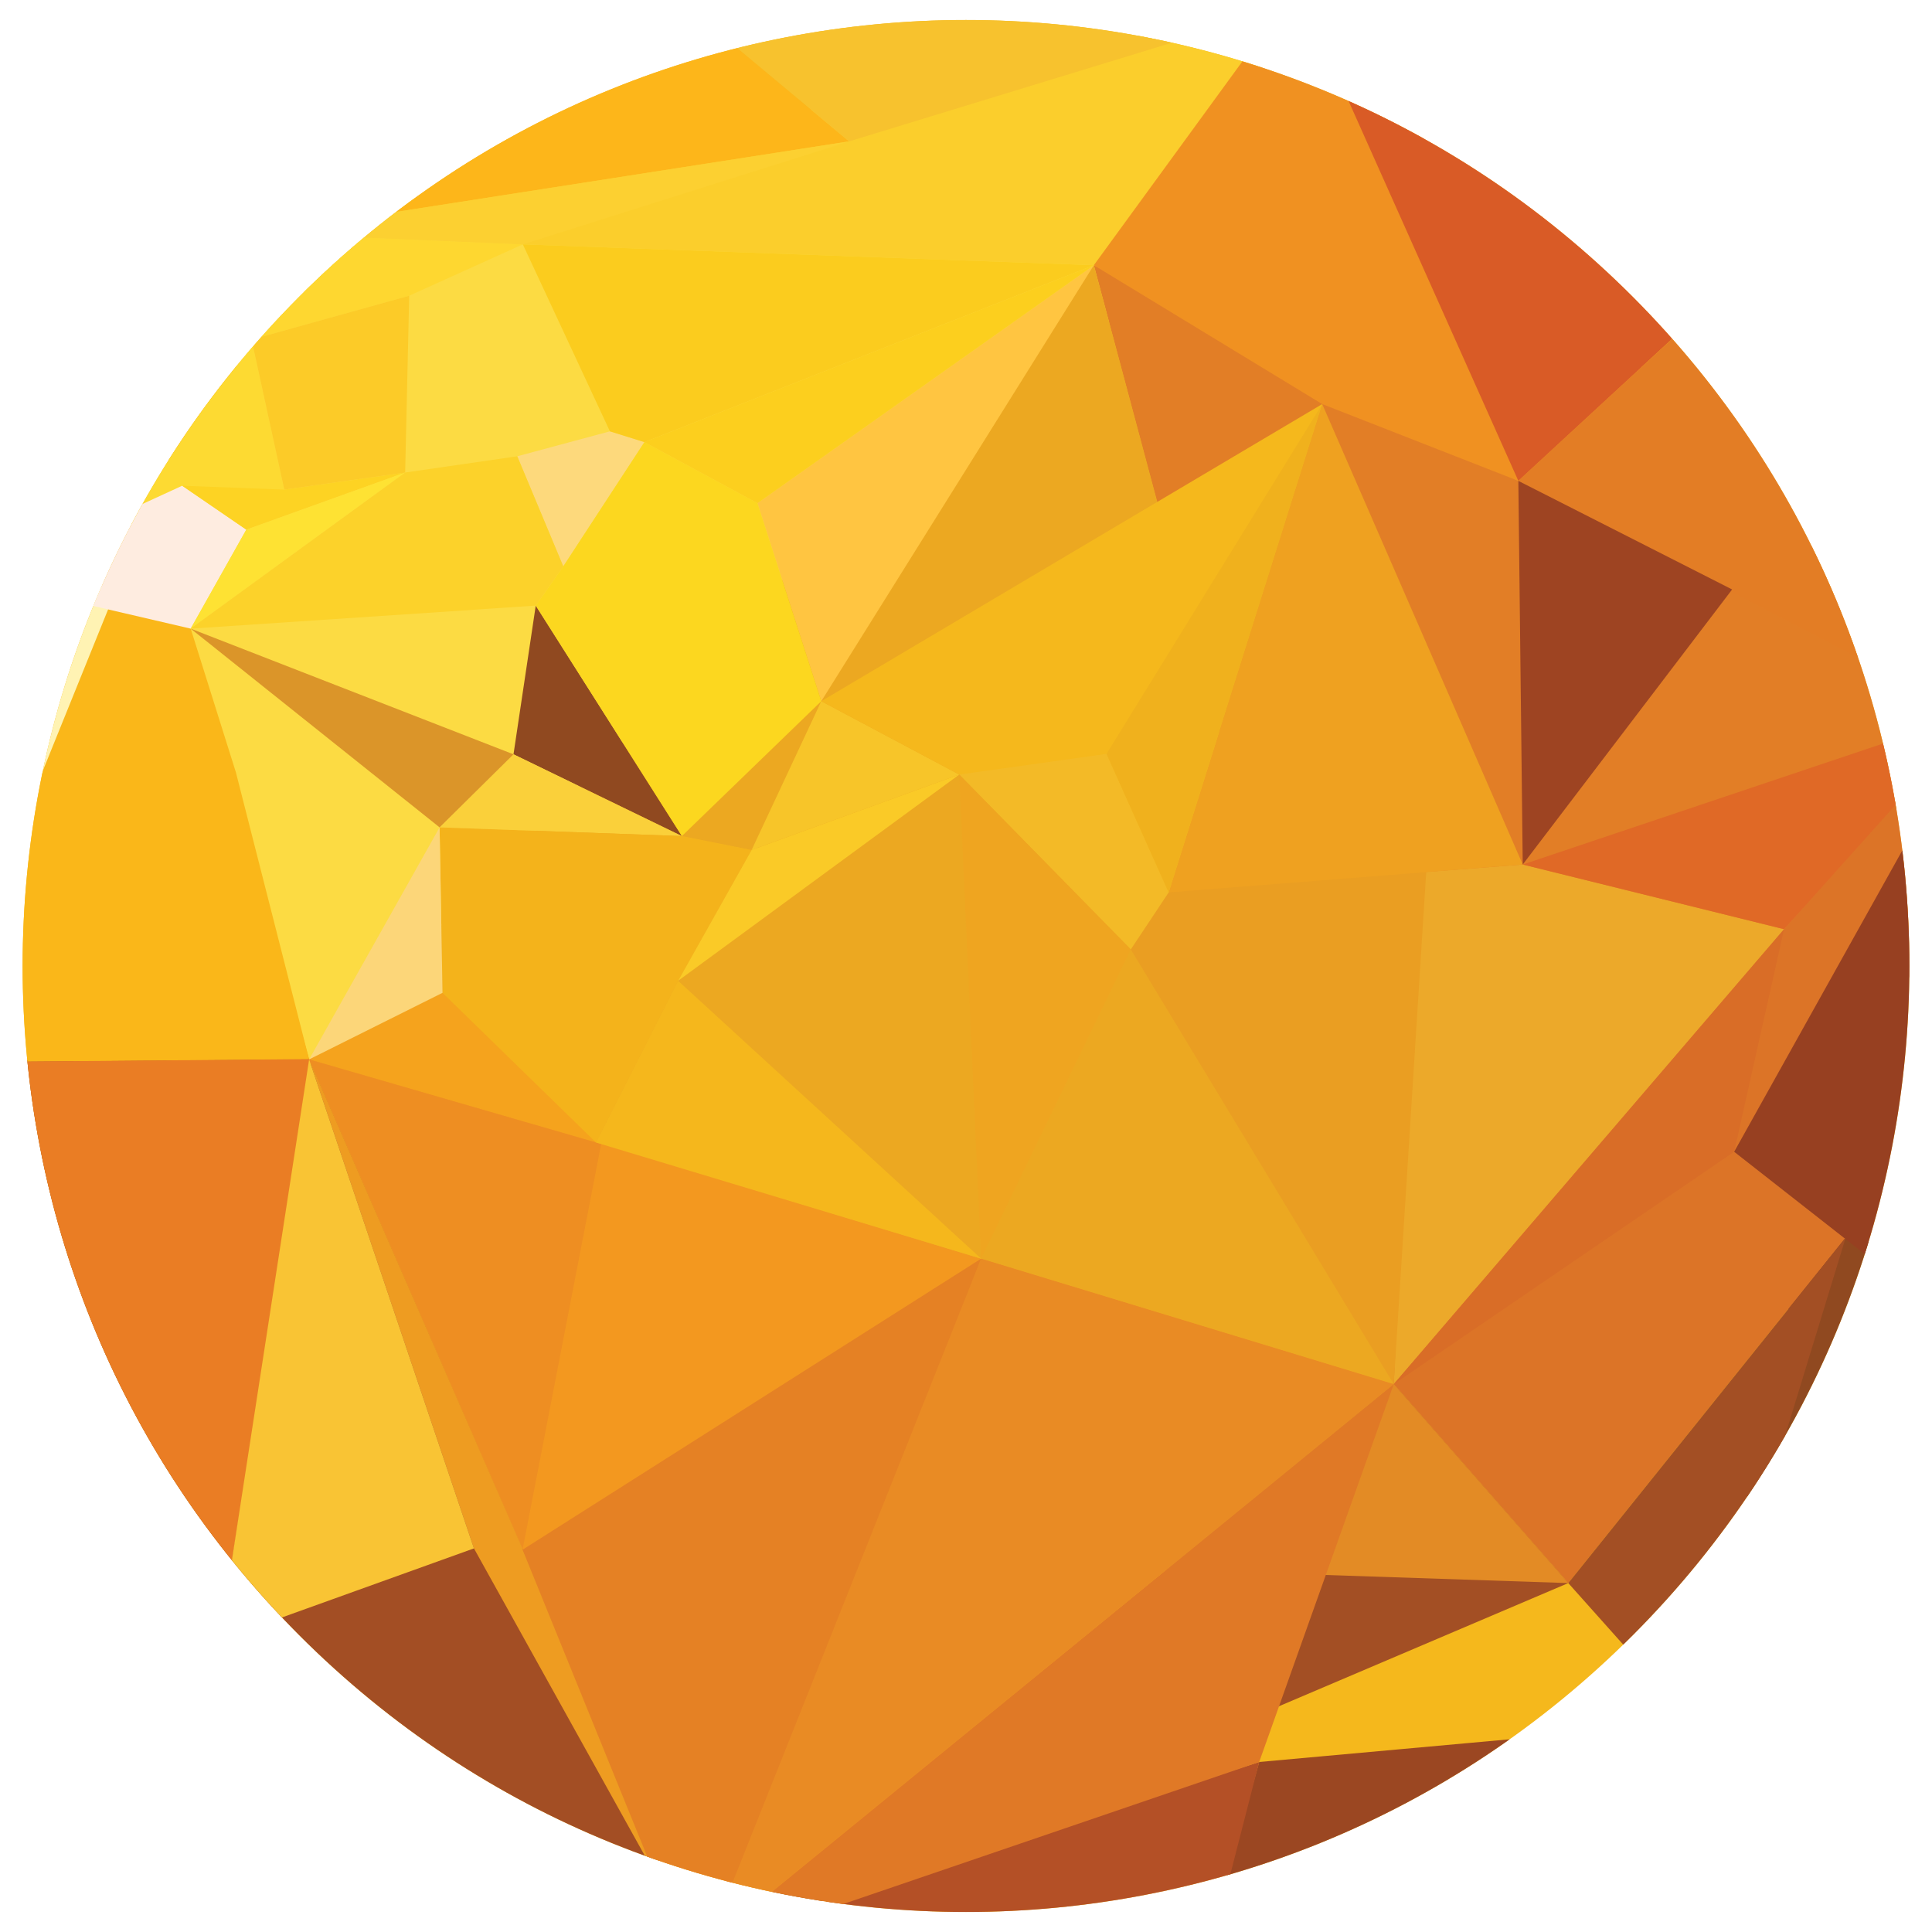
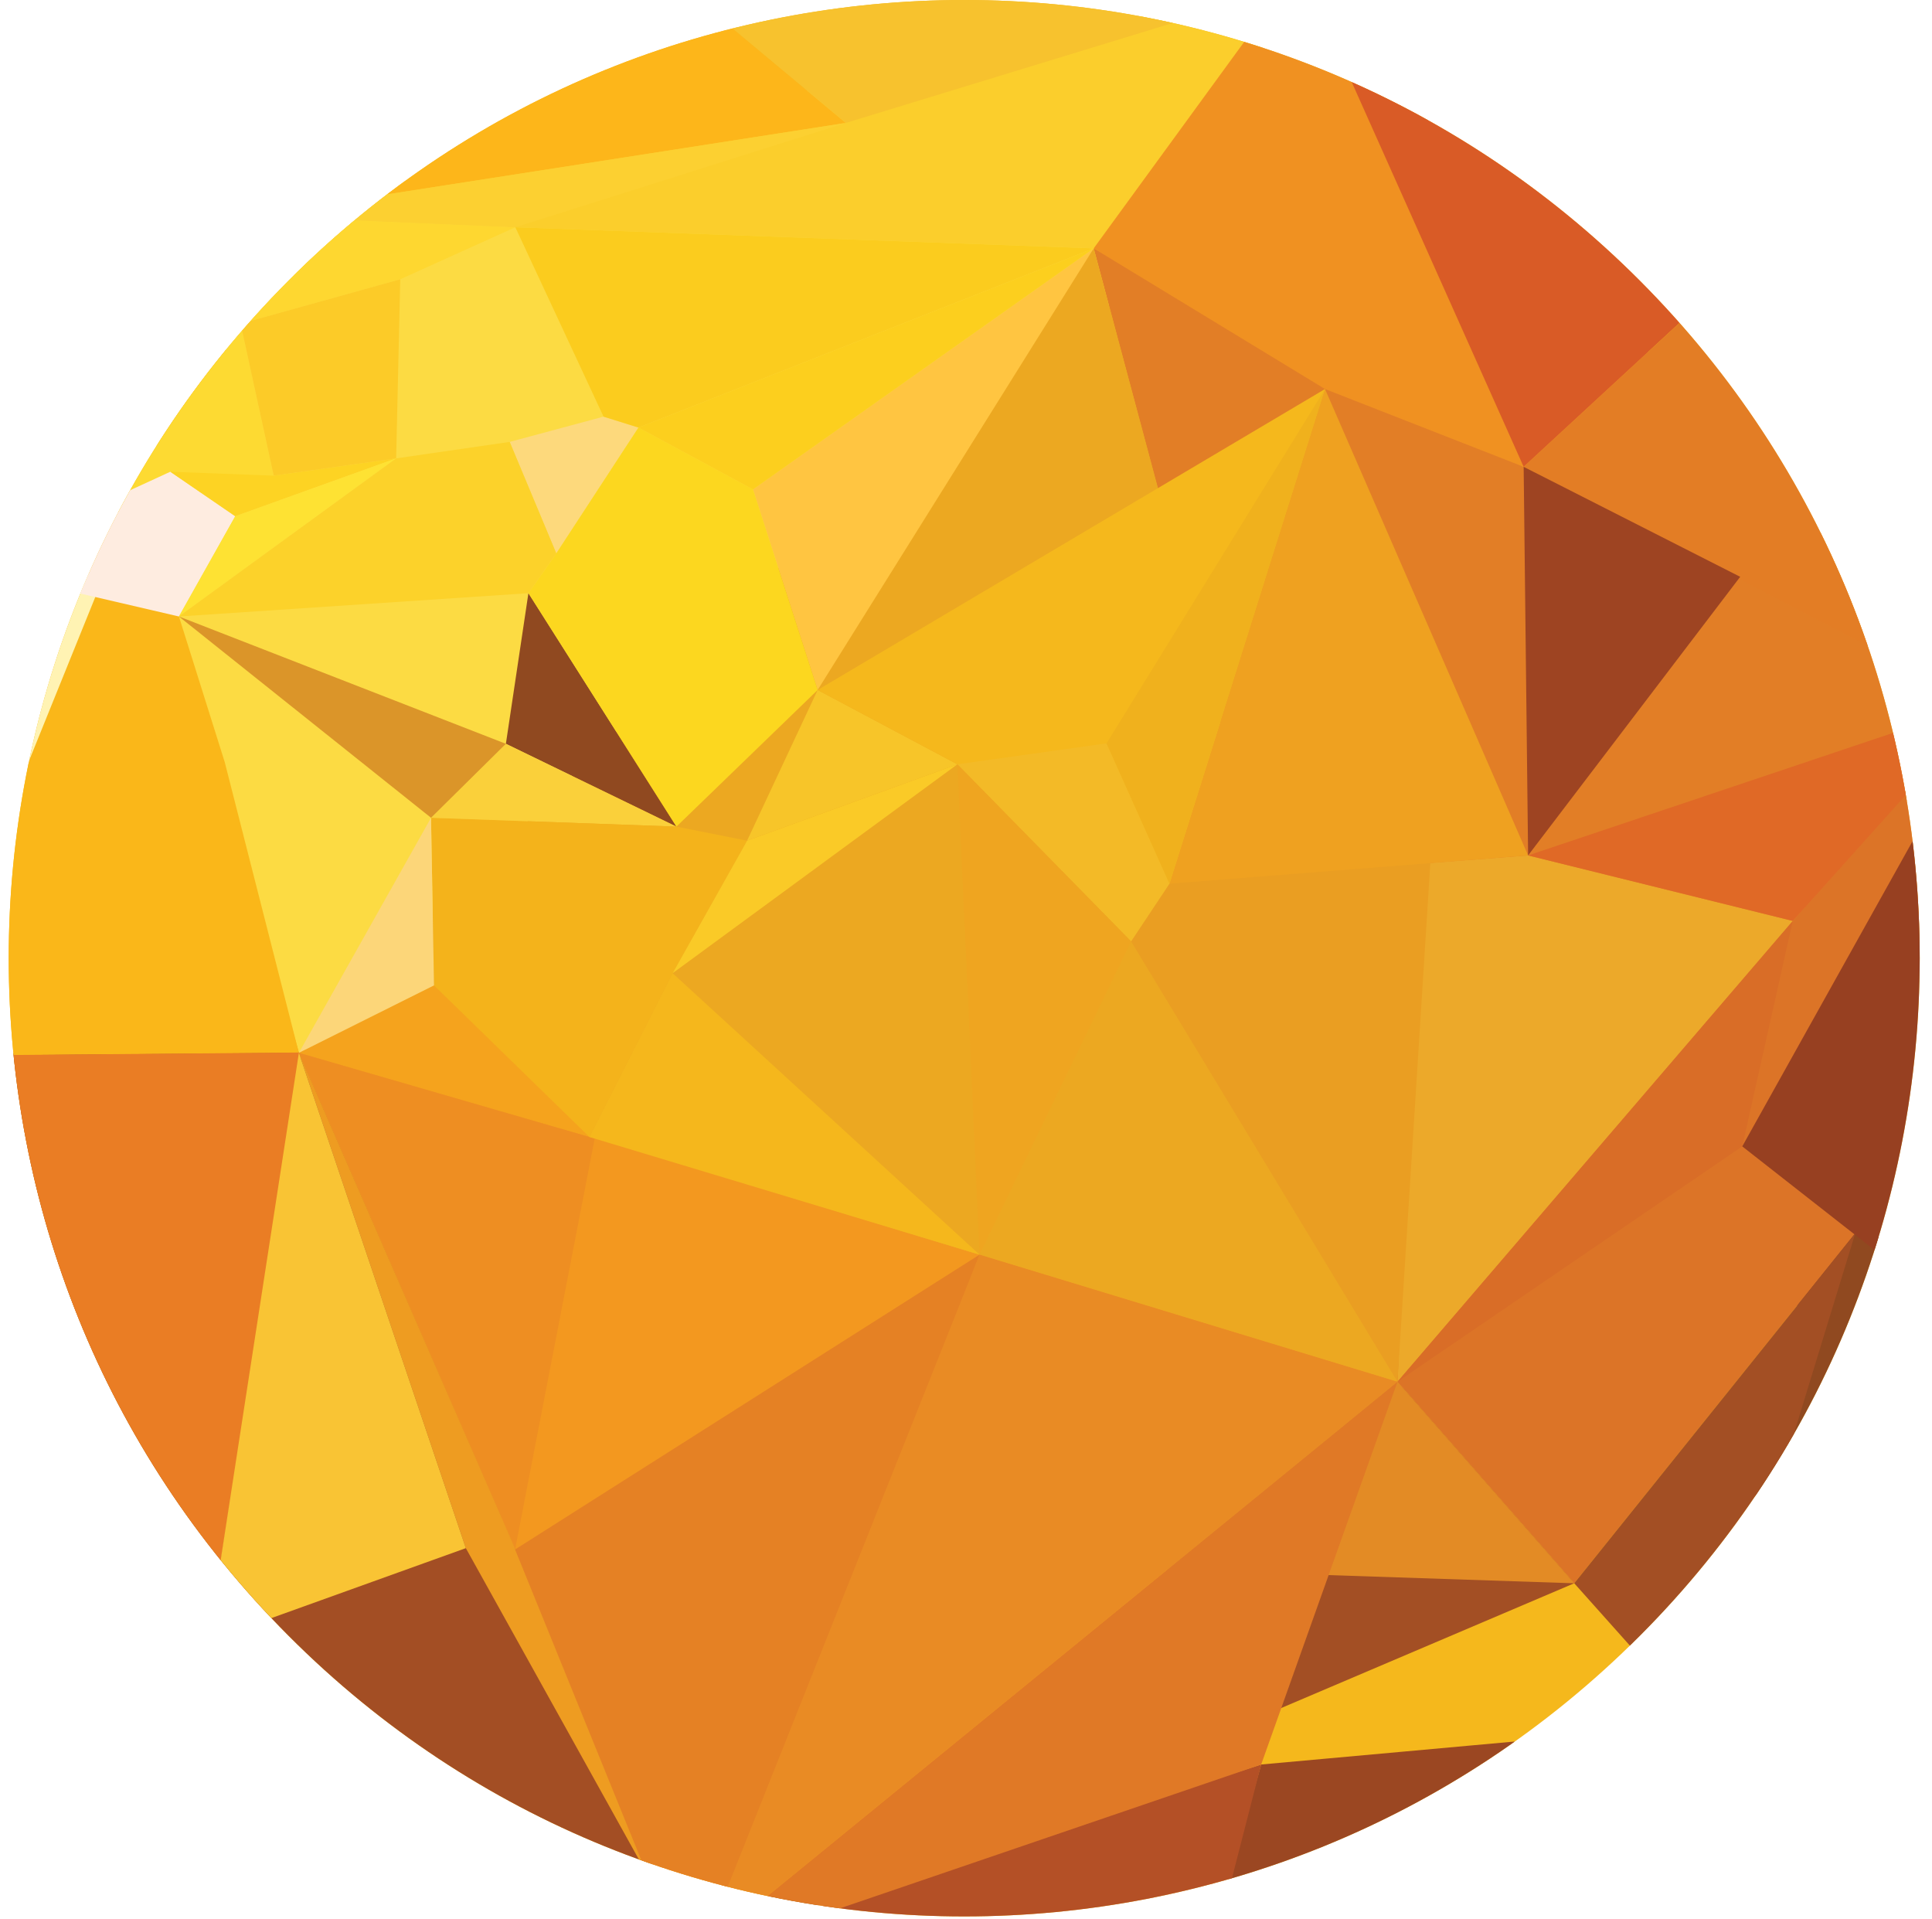
- <svg xmlns="http://www.w3.org/2000/svg" xmlns:xlink="http://www.w3.org/1999/xlink" version="1.1" id="Layer_1" x="0px" y="0px" width="2048px" height="2048px" viewBox="0 0 2048 2048" enable-background="new 0 0 2048 2048" xml:space="preserve">
+ <svg xmlns="http://www.w3.org/2000/svg" xmlns:xlink="http://www.w3.org/1999/xlink" version="1.1" id="Layer_1" x="0px" y="0px" width="2022.001px" height="2007.725px" viewBox="0 0 2022.001 2007.725" enable-background="new 0 0 2022.001 2007.725" xml:space="preserve">
  <g id="Sun">
    <defs>
-       <path id="SVGID_1_" d="M1731.12,1733.084c-390.521,391.604-1023.702,391.604-1414.233-0.018    c-390.521-391.607-390.521-1026.522,0-1418.155C707.418-76.691,1340.568-76.691,1731.12,314.96    C2121.615,706.515,2121.65,1341.459,1731.12,1733.084z" />
+       <path id="SVGID_69_" d="M1716.248,1711.868c-390.521,391.604-1023.702,391.604-1414.233-0.018    c-390.521-391.607-390.521-1026.521,0-1418.155c390.531-391.602,1023.681-391.602,1414.233,0.049    C2106.742,685.3,2106.777,1320.243,1716.248,1711.868z" />
    </defs>
-     <use xlink:href="#SVGID_1_" overflow="visible" fill="#F5B81C" />
+     <use xlink:href="#SVGID_69_" overflow="visible" fill="#F5B81C" />
    <clipPath id="SVGID_2_">
-       <use xlink:href="#SVGID_1_" overflow="visible" />
+       <use xlink:href="#SVGID_69_" overflow="visible" />
    </clipPath>
-     <polygon clip-path="url(#SVGID_2_)" fill="#904920" points="1799.111,1825.697 2007.586,1353.613 1927.927,1242.045  " />
-     <polygon clip-path="url(#SVGID_2_)" fill="#FBCE2C" points="1382.08,-1.099 1175.414,340.468 567.906,641.962 276.033,247.011  " />
-     <polygon clip-path="url(#SVGID_2_)" fill="#F3981F" points="1477.456,1467.234 740.915,2070.42 324.81,1116.685  " />
-     <polygon clip-path="url(#SVGID_2_)" fill="#A34F24" points="1662.442,1678.131 1477.456,1467.234 740.915,2070.42  " />
-     <polygon clip-path="url(#SVGID_2_)" fill="#E27E26" points="1478.923,1477.313 1159.508,281.131 1410.833,409.755    1609.506,509.727 2096.7,758.625  " />
-     <polygon clip-path="url(#SVGID_2_)" fill="#ECA821" points="1159.508,281.131 1477.456,1467.234 324.81,1116.685  " />
-     <polygon clip-path="url(#SVGID_2_)" fill="#F09121" points="2083.085,750.302 1366.566,-2.943 1159.508,281.131 1401.61,428.343    1609.506,509.727  " />
-     <polygon clip-path="url(#SVGID_2_)" fill="#DC7427" points="2093.109,750.302 1956.559,1311.796 1662.442,1678.131    1477.456,1467.234  " />
-     <polygon clip-path="url(#SVGID_2_)" fill="#A34E24" points="740.915,2070.42 232.8,1738.324 -78.847,1126.281 324.81,1116.685  " />
-     <polygon clip-path="url(#SVGID_2_)" fill="#FCDB43" points="1159.508,281.131 327.682,1123.029 245.119,821.781 199.368,666.215    276.033,247.011 554.214,259.031  " />
-     <polygon clip-path="url(#SVGID_2_)" fill="#FAB719" points="327.682,1123.029 -78.847,1126.281 276.033,247.011 202.147,666.37    250.083,818.809  " />
-     <polygon clip-path="url(#SVGID_2_)" fill="#D95B26" points="1380.113,-3.538 1818.67,316.616 1609.506,509.727  " />
-     <polygon clip-path="url(#SVGID_2_)" fill="#E37D25" points="1818.67,316.616 2098.771,764.183 1609.506,509.727  " />
-     <polygon clip-path="url(#SVGID_2_)" fill="#EA7D24" points="232.8,1738.324 329.992,1122.673 -79.685,1126.204  " />
-     <polygon clip-path="url(#SVGID_2_)" fill="#FFC541" points="1159.508,281.131 870.6,743.296 802.919,533.387  " />
-     <polygon clip-path="url(#SVGID_2_)" fill="#ECA92A" points="1891.188,984.976 1614.164,916.423 1503.353,924.908    1477.456,1467.234  " />
-     <polygon clip-path="url(#SVGID_2_)" fill="#E06926" points="2098.6,753.757 1891.188,984.976 1614.164,916.423  " />
-     <polygon clip-path="url(#SVGID_2_)" fill="#D96D27" points="1891.188,984.976 1838.291,1220.925 1477.456,1467.234  " />
-     <polygon clip-path="url(#SVGID_2_)" fill="#974021" points="2101.782,748.736 2007.586,1353.613 1838.291,1220.925  " />
-     <polygon clip-path="url(#SVGID_2_)" fill="#A34F24" points="1662.442,1678.131 1798.019,1829.973 1956.559,1311.796  " />
-     <polygon clip-path="url(#SVGID_2_)" fill="#9B4722" points="1799.111,1825.697 1284.645,2045.398 1334.792,1867.783  " />
-     <polygon clip-path="url(#SVGID_2_)" fill="#B45026" points="693.172,2074.127 1289.163,2045.418 1334.792,1867.783  " />
-     <polygon clip-path="url(#SVGID_2_)" fill="#FED730" points="276.033,247.011 554.214,259.031 433.773,313.472 266.671,359.979  " />
-     <polygon clip-path="url(#SVGID_2_)" fill="#FDB61A" points="276.033,247.011 734.707,11.927 900.079,149.868  " />
-     <polygon clip-path="url(#SVGID_2_)" fill="#FCD031" points="900.079,149.868 554.214,259.031 276.033,247.011  " />
-     <polygon clip-path="url(#SVGID_2_)" fill="#F9BF50" points="276.033,247.011 165.026,342.434 210.846,404.924  " />
-     <polygon clip-path="url(#SVGID_2_)" fill="#F7C22E" points="1393.271,-0.851 900.079,149.868 734.707,11.927  " />
-     <polygon clip-path="url(#SVGID_2_)" fill="#EFC276" points="266.671,359.979 74.857,571.935 165.026,342.434  " />
-     <polygon clip-path="url(#SVGID_2_)" fill="#FFF3B3" points="-79.685,1126.204 74.857,571.935 118.369,636.674  " />
-     <polygon clip-path="url(#SVGID_2_)" fill="#FDDA32" points="266.671,359.979 301.359,518.986 74.857,571.935  " />
-     <polygon clip-path="url(#SVGID_2_)" fill="#F5A31D" points="327.682,1123.029 637.27,1212.668 469.095,1052.428  " />
-     <polygon clip-path="url(#SVGID_2_)" fill="#EE8E22" points="637.27,1212.668 553.933,1642.769 327.682,1123.029  " />
-     <polygon clip-path="url(#SVGID_2_)" fill="#EE9C21" points="740.915,2070.42 502.407,1641.364 327.682,1123.029  " />
-     <polygon clip-path="url(#SVGID_2_)" fill="#E38B25" points="1662.442,1678.131 1236.081,1663.93 1477.456,1467.234  " />
-     <polygon clip-path="url(#SVGID_2_)" fill="#E07926" points="1477.456,1467.234 1334.792,1867.783 736.39,2072.125  " />
-     <polygon clip-path="url(#SVGID_2_)" fill="#F9C434" points="232.8,1738.324 502.407,1641.364 327.682,1123.029  " />
-     <polygon clip-path="url(#SVGID_2_)" fill="#E98B24" points="1040.047,1334.206 736.39,2072.125 1477.456,1467.234  " />
-     <polygon clip-path="url(#SVGID_2_)" fill="#FEECE0" points="202.147,666.37 54.924,632.143 77.1,568.274 193.129,514.888    261.092,561.457  " />
-     <polygon clip-path="url(#SVGID_2_)" fill="#FDD323" points="261.092,561.457 193.129,514.888 301.359,518.986 429.482,500.909  " />
-     <polygon clip-path="url(#SVGID_2_)" fill="#FDD97C" points="646.534,457.232 548.315,483.676 597.097,600.38 683.122,468.663  " />
-     <polygon clip-path="url(#SVGID_2_)" fill="#904920" points="567.906,641.962 544.324,799.608 722.824,886.273  " />
-     <polygon clip-path="url(#SVGID_2_)" fill="#FAD03A" points="544.324,799.608 465.981,877.029 722.824,886.273  " />
-     <polygon clip-path="url(#SVGID_2_)" fill="#FCD71F" points="802.919,533.387 870.6,743.296 722.824,886.273 567.906,641.962    597.097,600.38 683.122,468.663  " />
-     <polygon clip-path="url(#SVGID_2_)" fill="#FEE233" points="429.482,500.909 202.147,666.37 261.092,561.457  " />
-     <polygon clip-path="url(#SVGID_2_)" fill="#F4B31B" points="631.787,1211.117 469.095,1052.428 465.981,877.029 722.824,886.273    796.774,900.987 718.831,1039.698  " />
-     <polygon clip-path="url(#SVGID_2_)" fill="#F7C529" points="796.774,900.987 870.6,743.296 1016.848,821.064  " />
-     <polygon clip-path="url(#SVGID_2_)" fill="#EA9E22" points="1477.456,1467.234 1198.653,1006.385 1349.483,779.466    1515.478,867.194  " />
-     <polygon clip-path="url(#SVGID_2_)" fill="#FACA27" points="1016.848,821.064 718.831,1039.698 796.774,900.987  " />
-     <polygon clip-path="url(#SVGID_2_)" fill="#FCCF1E" points="683.122,468.663 1159.508,281.131 802.919,533.387  " />
-     <polygon clip-path="url(#SVGID_2_)" fill="#FBCC1E" points="646.534,457.232 554.214,259.031 1159.508,281.131 683.122,468.663     " />
-     <polygon clip-path="url(#SVGID_2_)" fill="#FCCB28" points="429.482,500.909 433.773,313.472 266.671,359.979 301.359,518.986  " />
-     <polygon clip-path="url(#SVGID_2_)" fill="#EFA120" points="1238.8,945.986 1614.164,916.423 1401.61,428.343  " />
-     <polygon clip-path="url(#SVGID_2_)" fill="#F5B81C" points="1401.61,428.343 870.6,743.296 1016.848,821.064 1238.8,945.986  " />
-     <polygon clip-path="url(#SVGID_2_)" fill="#F3BA27" points="1172.956,799.139 1238.8,945.986 1198.653,1006.385 1016.848,821.064     " />
-     <polygon clip-path="url(#SVGID_2_)" fill="#F0B11D" points="1238.8,945.986 1172.956,799.139 1401.61,428.343  " />
-     <polygon clip-path="url(#SVGID_2_)" fill="#9E4422" points="1614.164,916.423 1609.506,509.727 1836.13,624.851  " />
-     <polygon clip-path="url(#SVGID_2_)" fill="#EFA520" points="1198.653,1006.385 1040.047,1334.206 1016.848,821.064  " />
-     <polygon clip-path="url(#SVGID_2_)" fill="#F5B71C" points="718.831,1039.698 631.787,1211.117 1040.047,1334.206  " />
-     <polygon clip-path="url(#SVGID_2_)" fill="#FCD679" points="465.981,877.029 327.682,1123.029 469.095,1052.428  " />
-     <polygon clip-path="url(#SVGID_2_)" fill="#DB9529" points="544.324,799.608 202.147,666.37 465.981,877.029  " />
-     <polygon clip-path="url(#SVGID_2_)" fill="#FCD22A" points="202.147,666.37 567.906,641.962 597.097,600.38 548.315,483.676    429.482,500.909  " />
-     <polygon clip-path="url(#SVGID_2_)" fill="#E58124" points="553.933,1642.769 1040.047,1334.206 737.297,2094.064  " />
-   </g>
-   <g opacity="0.1">
-     <defs>
-       <path id="SVGID_66_" opacity="0.1" d="M2602.773,1553.766c155.992,59.793,327.486,99.787,479.984,76.897    c26.969-4.048,50.717-8.571,71.549-13.49l-0.002-221.347c0,0-256.303,73.732-551.535,50.724L2602.773,1553.766z" />
-     </defs>
-     <clipPath id="SVGID_4_">
-       <use xlink:href="#SVGID_66_" overflow="visible" />
-     </clipPath>
-     <polygon clip-path="url(#SVGID_4_)" fill="#F1F2F2" points="2131.023,1175.941 1990.275,1418.939 2617.469,1391.62  " />
-     <polygon clip-path="url(#SVGID_4_)" fill="#E6E7E8" points="1990.275,1418.939 2617.469,1391.62 2452.029,1727.458  " />
+     <polygon clip-path="url(#SVGID_2_)" fill="#904920" points="1784.238,1804.481 1992.713,1332.397 1913.055,1220.829  " />
+     <polygon clip-path="url(#SVGID_2_)" fill="#FBCE2C" points="1367.207,-22.314 1160.541,319.253 553.033,620.746 261.161,225.796     " />
+     <polygon clip-path="url(#SVGID_2_)" fill="#F3981F" points="1462.584,1446.019 726.042,2049.204 309.938,1095.468  " />
+     <polygon clip-path="url(#SVGID_2_)" fill="#A34F24" points="1647.57,1656.915 1462.584,1446.019 726.042,2049.204  " />
+     <polygon clip-path="url(#SVGID_2_)" fill="#E27E26" points="1464.051,1456.099 1144.635,259.915 1395.961,388.54 1594.633,488.511    2081.828,737.409  " />
+     <polygon clip-path="url(#SVGID_2_)" fill="#ECA821" points="1144.635,259.915 1462.584,1446.019 309.938,1095.468  " />
+     <polygon clip-path="url(#SVGID_2_)" fill="#F09121" points="2068.213,729.086 1351.693,-24.159 1144.635,259.915 1386.738,407.127    1594.633,488.511  " />
+     <polygon clip-path="url(#SVGID_2_)" fill="#DC7427" points="2078.236,729.086 1941.686,1290.579 1647.57,1656.915    1462.584,1446.019  " />
+     <polygon clip-path="url(#SVGID_2_)" fill="#A34E24" points="726.042,2049.204 217.928,1717.108 -93.719,1105.065 309.938,1095.468     " />
+     <polygon clip-path="url(#SVGID_2_)" fill="#FCDB43" points="1144.635,259.915 312.81,1101.813 230.246,800.565 184.496,644.999    261.161,225.796 539.342,237.815  " />
+     <polygon clip-path="url(#SVGID_2_)" fill="#FAB719" points="312.81,1101.813 -93.719,1105.065 261.161,225.796 187.274,645.154    235.21,797.594  " />
+     <polygon clip-path="url(#SVGID_2_)" fill="#D95B26" points="1365.24,-24.753 1803.797,295.4 1594.633,488.511  " />
+     <polygon clip-path="url(#SVGID_2_)" fill="#E37D25" points="1803.797,295.4 2083.898,742.967 1594.633,488.511  " />
+     <polygon clip-path="url(#SVGID_2_)" fill="#EA7D24" points="217.928,1717.108 315.12,1101.456 -94.557,1104.987  " />
+     <polygon clip-path="url(#SVGID_2_)" fill="#FFC541" points="1144.635,259.915 855.728,722.08 788.047,512.171  " />
+     <polygon clip-path="url(#SVGID_2_)" fill="#ECA92A" points="1876.316,963.76 1599.291,895.207 1488.48,903.692 1462.584,1446.019     " />
+     <polygon clip-path="url(#SVGID_2_)" fill="#E06926" points="2083.727,732.542 1876.316,963.76 1599.291,895.207  " />
+     <polygon clip-path="url(#SVGID_2_)" fill="#D96D27" points="1876.316,963.76 1823.418,1199.708 1462.584,1446.019  " />
+     <polygon clip-path="url(#SVGID_2_)" fill="#974021" points="2086.91,727.521 1992.713,1332.397 1823.418,1199.708  " />
+     <polygon clip-path="url(#SVGID_2_)" fill="#A34F24" points="1647.57,1656.915 1783.146,1808.757 1941.686,1290.579  " />
+     <polygon clip-path="url(#SVGID_2_)" fill="#9B4722" points="1784.238,1804.481 1269.771,2024.183 1319.92,1846.567  " />
+     <polygon clip-path="url(#SVGID_2_)" fill="#B45026" points="678.3,2052.911 1274.291,2024.202 1319.92,1846.567  " />
+     <polygon clip-path="url(#SVGID_2_)" fill="#FED730" points="261.161,225.796 539.342,237.815 418.901,292.257 251.799,338.764  " />
+     <polygon clip-path="url(#SVGID_2_)" fill="#FDB61A" points="261.161,225.796 719.834,-9.289 885.207,128.652  " />
+     <polygon clip-path="url(#SVGID_2_)" fill="#FCD031" points="885.207,128.652 539.342,237.815 261.161,225.796  " />
+     <polygon clip-path="url(#SVGID_2_)" fill="#F9BF50" points="261.161,225.796 150.154,321.219 195.974,383.708  " />
+     <polygon clip-path="url(#SVGID_2_)" fill="#F7C22E" points="1378.398,-22.066 885.207,128.652 719.834,-9.289  " />
+     <polygon clip-path="url(#SVGID_2_)" fill="#EFC276" points="251.799,338.764 59.985,550.72 150.154,321.219  " />
+     <polygon clip-path="url(#SVGID_2_)" fill="#FFF3B3" points="-94.557,1104.987 59.985,550.72 103.497,615.459  " />
+     <polygon clip-path="url(#SVGID_2_)" fill="#FDDA32" points="251.799,338.764 286.486,497.771 59.985,550.72  " />
+     <polygon clip-path="url(#SVGID_2_)" fill="#F5A31D" points="312.81,1101.813 622.397,1191.452 454.223,1031.212  " />
+     <polygon clip-path="url(#SVGID_2_)" fill="#EE8E22" points="622.397,1191.452 539.061,1621.554 312.81,1101.813  " />
+     <polygon clip-path="url(#SVGID_2_)" fill="#EE9C21" points="726.042,2049.204 487.535,1620.149 312.81,1101.813  " />
+     <polygon clip-path="url(#SVGID_2_)" fill="#E38B25" points="1647.57,1656.915 1221.209,1642.714 1462.584,1446.019  " />
+     <polygon clip-path="url(#SVGID_2_)" fill="#E07926" points="1462.584,1446.019 1319.92,1846.567 721.518,2050.909  " />
+     <polygon clip-path="url(#SVGID_2_)" fill="#F9C434" points="217.928,1717.108 487.535,1620.149 312.81,1101.813  " />
+     <polygon clip-path="url(#SVGID_2_)" fill="#E98B24" points="1025.174,1312.991 721.518,2050.909 1462.584,1446.019  " />
+     <polygon clip-path="url(#SVGID_2_)" fill="#FEECE0" points="187.274,645.154 40.052,610.927 62.228,547.059 178.257,493.673    246.22,540.241  " />
+     <polygon clip-path="url(#SVGID_2_)" fill="#FDD323" points="246.22,540.241 178.257,493.673 286.486,497.771 414.61,479.693  " />
+     <polygon clip-path="url(#SVGID_2_)" fill="#FDD97C" points="631.662,436.017 533.442,462.46 582.225,579.165 668.25,447.447  " />
+     <polygon clip-path="url(#SVGID_2_)" fill="#904920" points="553.033,620.746 529.451,778.393 707.951,865.058  " />
+     <polygon clip-path="url(#SVGID_2_)" fill="#FAD03A" points="529.451,778.393 451.108,855.813 707.951,865.058  " />
+     <polygon clip-path="url(#SVGID_2_)" fill="#FCD71F" points="788.047,512.171 855.728,722.08 707.951,865.058 553.033,620.746    582.225,579.165 668.25,447.447  " />
+     <polygon clip-path="url(#SVGID_2_)" fill="#FEE233" points="414.61,479.693 187.274,645.154 246.22,540.241  " />
+     <polygon clip-path="url(#SVGID_2_)" fill="#F4B31B" points="616.914,1189.901 454.223,1031.212 451.108,855.813 707.951,865.058    781.901,879.771 703.958,1018.482  " />
+     <polygon clip-path="url(#SVGID_2_)" fill="#F7C529" points="781.901,879.771 855.728,722.08 1001.976,799.849  " />
+     <polygon clip-path="url(#SVGID_2_)" fill="#EA9E22" points="1462.584,1446.019 1183.781,985.169 1334.611,758.25 1500.605,845.979     " />
+     <polygon clip-path="url(#SVGID_2_)" fill="#FACA27" points="1001.976,799.849 703.958,1018.482 781.901,879.771  " />
+     <polygon clip-path="url(#SVGID_2_)" fill="#FCCF1E" points="668.25,447.447 1144.635,259.915 788.047,512.171  " />
+     <polygon clip-path="url(#SVGID_2_)" fill="#FBCC1E" points="631.662,436.017 539.342,237.815 1144.635,259.915 668.25,447.447  " />
+     <polygon clip-path="url(#SVGID_2_)" fill="#FCCB28" points="414.61,479.693 418.901,292.257 251.799,338.764 286.486,497.771  " />
+     <polygon clip-path="url(#SVGID_2_)" fill="#EFA120" points="1223.928,924.771 1599.291,895.207 1386.738,407.127  " />
+     <polygon clip-path="url(#SVGID_2_)" fill="#F5B81C" points="1386.738,407.127 855.728,722.08 1001.976,799.849 1223.928,924.771     " />
+     <polygon clip-path="url(#SVGID_2_)" fill="#F3BA27" points="1158.084,777.924 1223.928,924.771 1183.781,985.169 1001.976,799.849     " />
+     <polygon clip-path="url(#SVGID_2_)" fill="#F0B11D" points="1223.928,924.771 1158.084,777.924 1386.738,407.127  " />
+     <polygon clip-path="url(#SVGID_2_)" fill="#9E4422" points="1599.291,895.207 1594.633,488.511 1821.258,603.635  " />
+     <polygon clip-path="url(#SVGID_2_)" fill="#EFA520" points="1183.781,985.169 1025.174,1312.991 1001.976,799.849  " />
+     <polygon clip-path="url(#SVGID_2_)" fill="#F5B71C" points="703.958,1018.482 616.914,1189.901 1025.174,1312.991  " />
+     <polygon clip-path="url(#SVGID_2_)" fill="#FCD679" points="451.108,855.813 312.81,1101.813 454.223,1031.212  " />
+     <polygon clip-path="url(#SVGID_2_)" fill="#DB9529" points="529.451,778.393 187.274,645.154 451.108,855.813  " />
+     <polygon clip-path="url(#SVGID_2_)" fill="#FCD22A" points="187.274,645.154 553.033,620.746 582.225,579.165 533.442,462.46    414.61,479.693  " />
+     <polygon clip-path="url(#SVGID_2_)" fill="#E58124" points="539.061,1621.554 1025.174,1312.991 722.425,2072.849  " />
  </g>
</svg>
